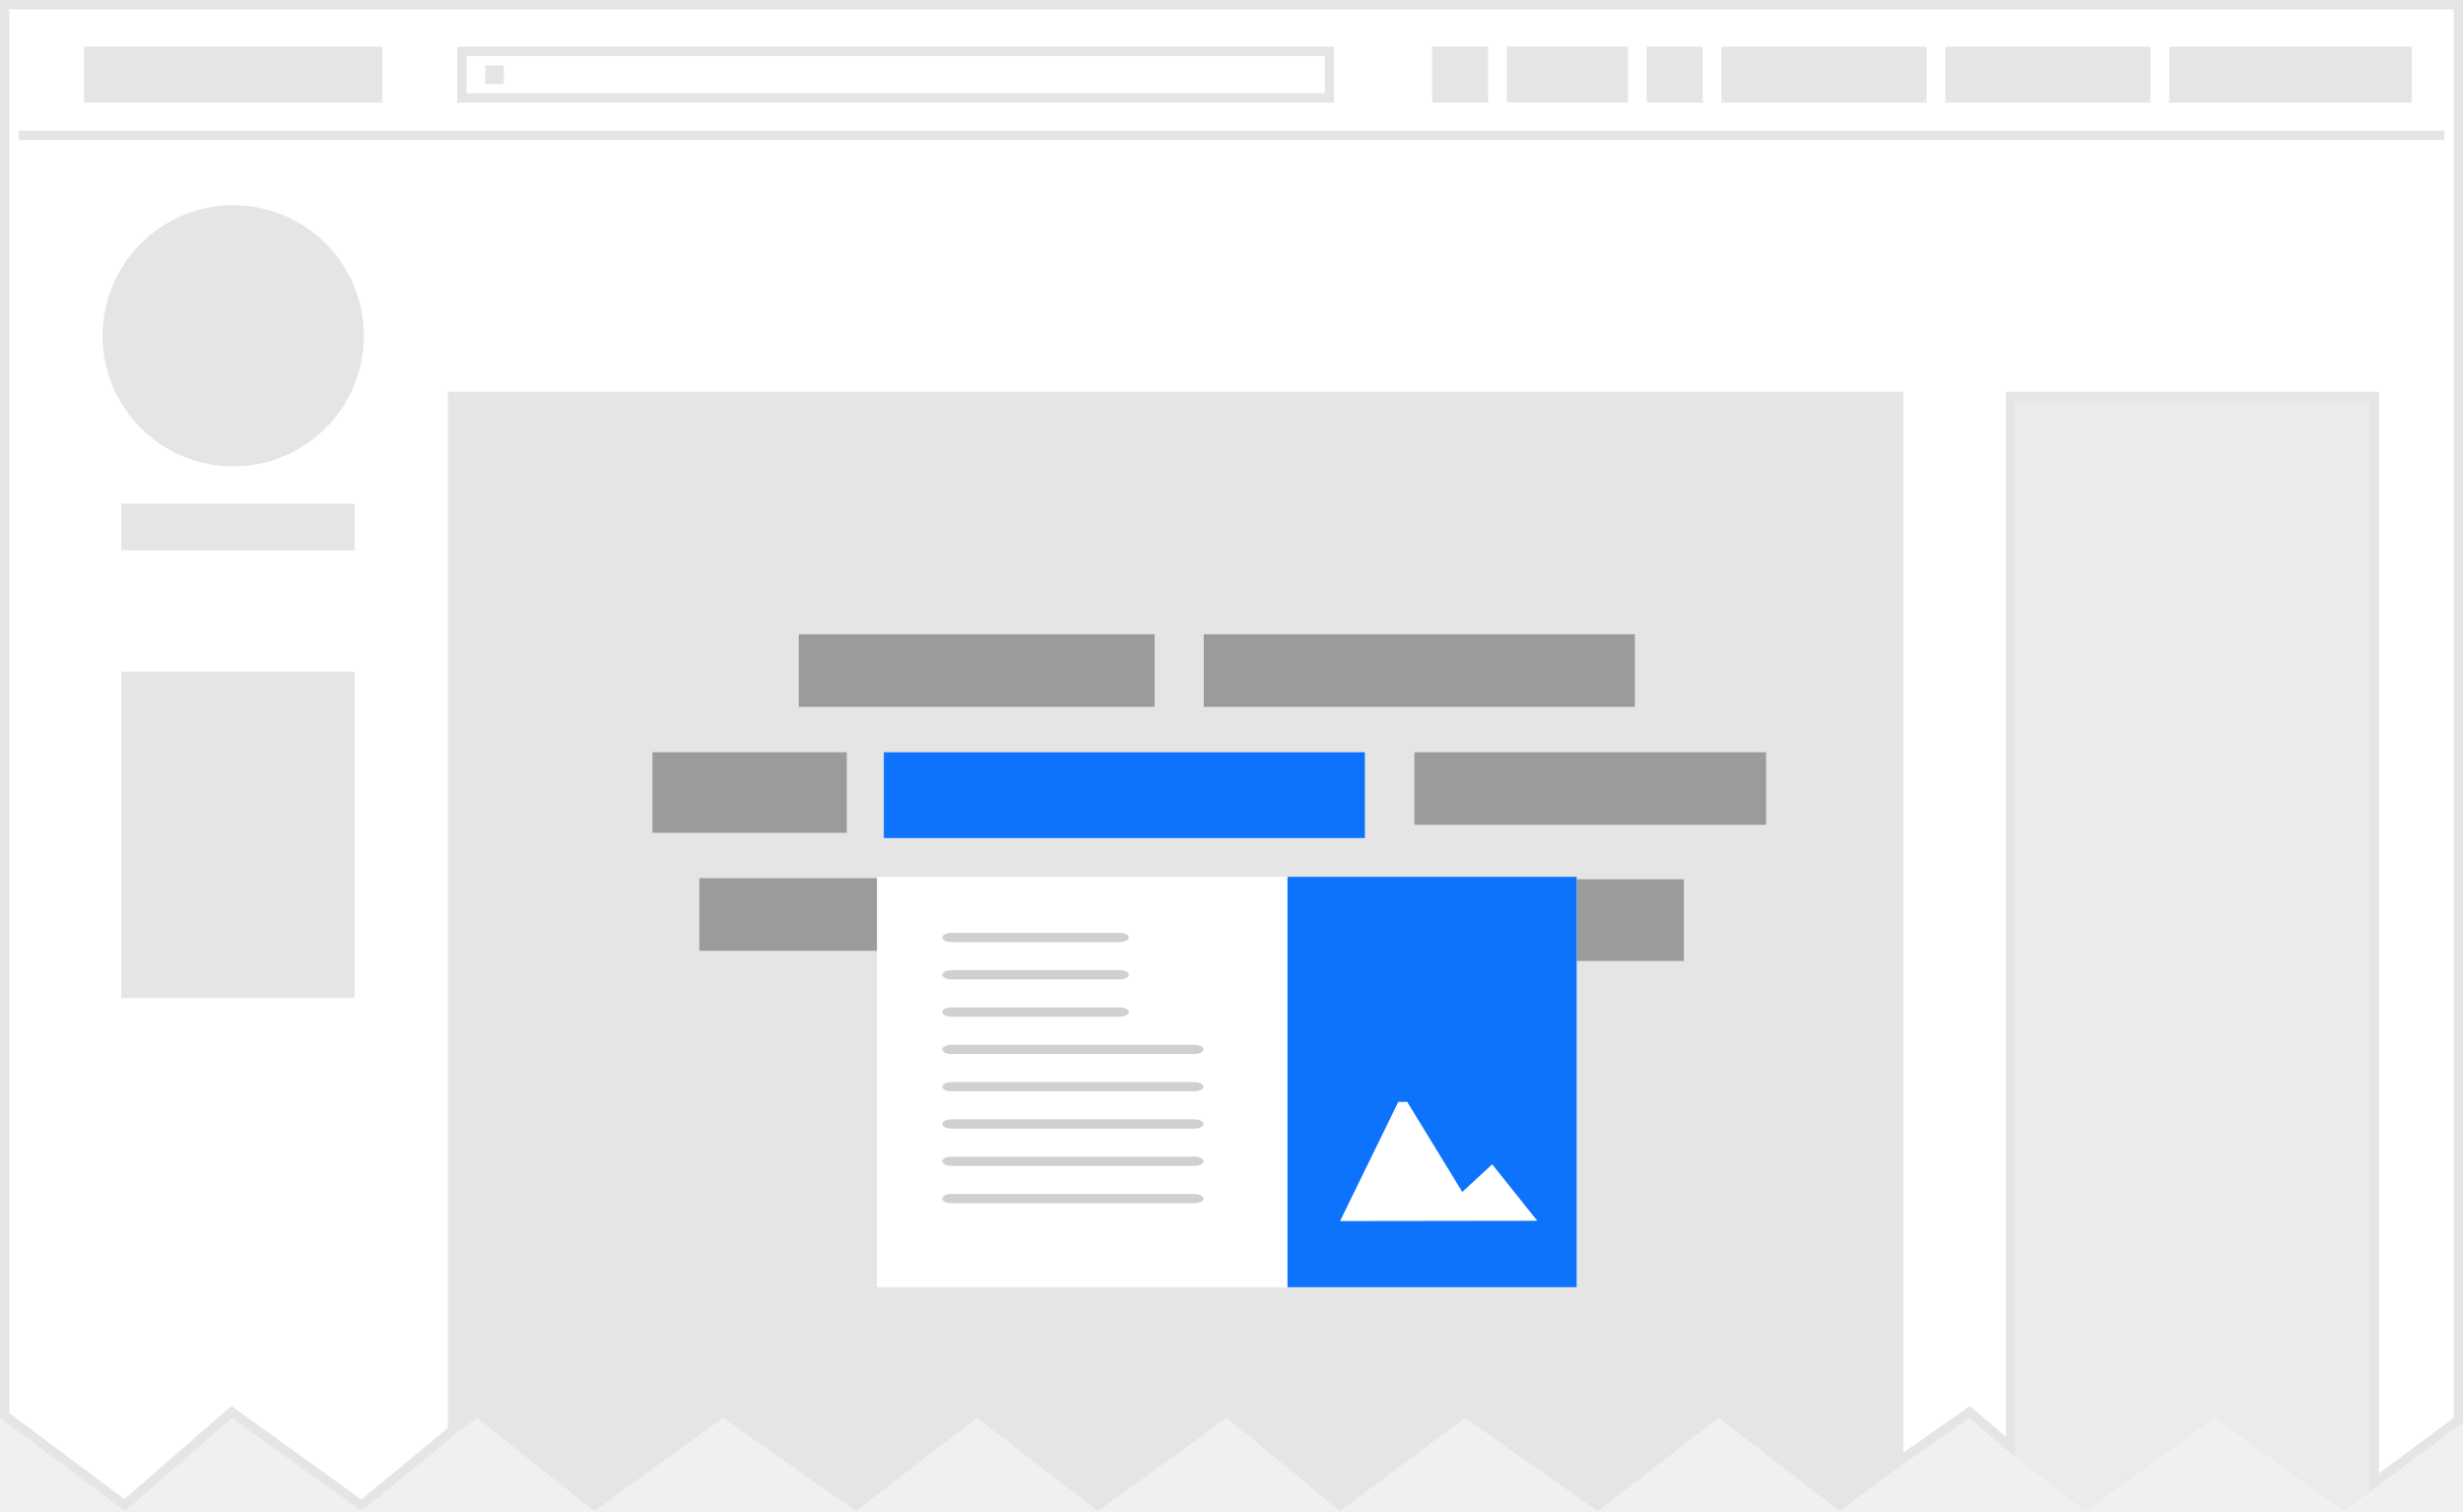
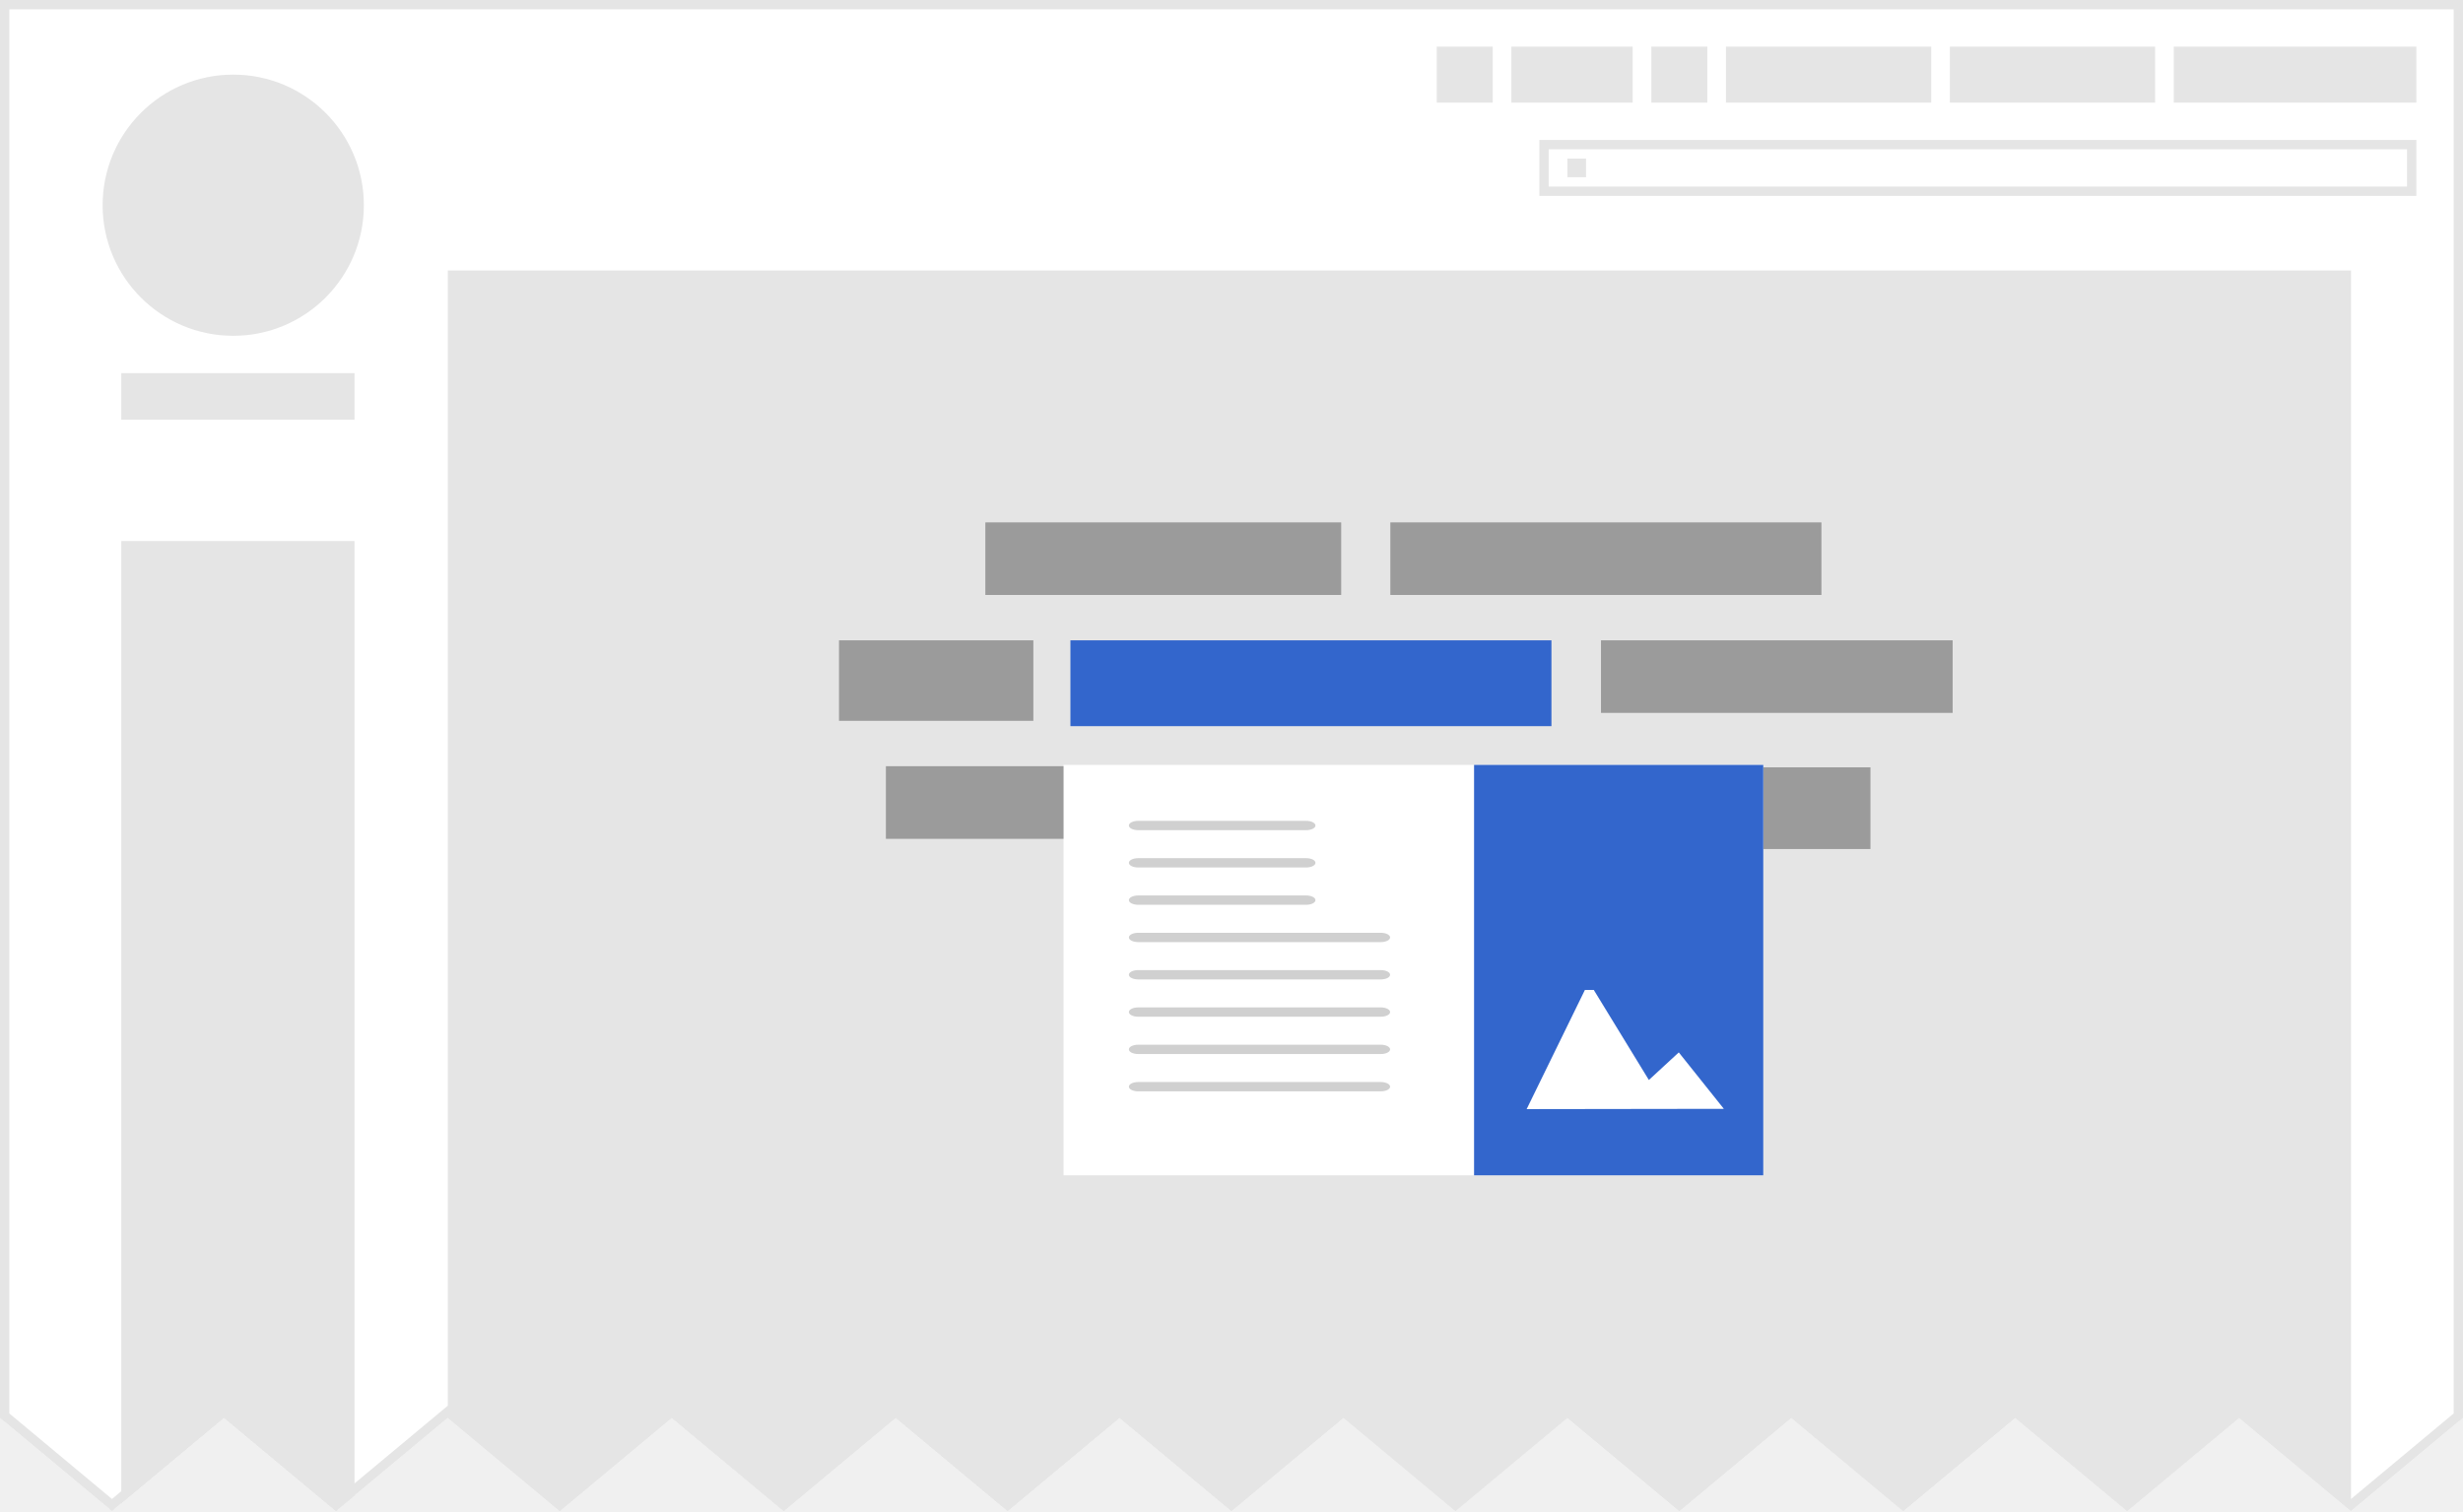
- <svg xmlns="http://www.w3.org/2000/svg" width="264" height="162">
-   <g transform="matrix(-1,0,0,1,264,0)">
-     <g fill="#e5e5e5">
-       <path d="M239.167 151.362l11.467 9.995 12.866-9.608v-151.249h-263v151.749l9 6.705v-116.454h39v112.6l4.393-3.731 7.607 5.33v-114.199h155v110.849l9.751 8.031 13.916-10.018z" fill="#fff" />
-       <path d="M1 1v150.998l8 5.96v-115.958h40v112.019l3.274-2.779.589-.499.633.44 6.504 4.557v-113.738h156v111.099l9.257 7.661 13.295-9.569.644-.465.598.521 10.864 9.47 12.342-9.218v-150.499h-262zm-1-1h264v152l-13.391 10-11.473-10-13.891 10-10.245-8.4v-110.6h-154v114.66l-8.078-5.66-4.922 4.18v-113.18h-38v116.95l-10-7.45v-152.5zm61 43h154v110.6l-2.145-1.6-12.555 10-13.809-10-14.229 10-12.972-10-12.973 10-13.811-10-12.136 10-13.391-10-14.229 10-12.972-10-12.974 10-5.804-4.34v-114.66z" />
-       <path d="M10 43h38v113.18l-7.551 5.82-13.811-10-13.891 10-2.747-2.05v-116.95z" opacity=".5" />
-       <path d="M262 14.5h-260" stroke="#e5e5e5" />
-       <path d="M31.49 5h-26v6h26v-6zm24 0h-22v6h22zm66.51 1v4h92v-4h-92zm-1-1h94v6h-94v-6zm-41.51 0h-22v6h22zm23 0h-13v6h13zm-15 0h-6v6h6zm23 0h-6v6h6zm144.51 0h-32v6h32zm-43 2h-2v2h2zm41 29c0-7.732-6.268-14-14-14s-14 6.268-14 14 6.268 14 14 14 14-6.268 14-14zm-27 71v-35h25v35h-25zm0-48v-5h25v5h-25z" />
+ <svg xmlns="http://www.w3.org/2000/svg" width="264" height="162" viewBox="0 0 264 162" id="svg2">
+   <defs id="defs78">
+     <clipPath id="jagged-edge">
+       <path id="path4183" d="M0 0v152l12 10 12-10 12 10 12-10 12 10 12-10 12 10 12-10 12 10 12-10 12 10 12-10 12 10 12-10 12 10 12-10 12 10 12-10 12 10 12-10 12 10 12-10V0z" />
+     </clipPath>
+   </defs>
+   <g id="screenshot" clip-path="url(#jagged-edge)">
+     <path fill="#fff" d="M263.5 162.25l-263-.5V.5h263z" id="background" />
+     <path fill="#e5e5e5" d="M252 162.496V29H48v133.496z" id="article" />
+     <path fill="#e5e5e5" d="M11 22c0-7.732 6.268-14 14-14s14 6.268 14 14-6.268 14-14 14-14-6.268-14-14z" id="logo" />
+     <path fill="#e5e5e5" d="M38 163.807V58H13v105.807h25z" id="sidebar" />
+     <g fill="#e5e5e5" id="personal-tools">
+       <path id="path4191" d="M233 5h26v6h-26V5zm-24 0h22v6h-22zm-24 0h22v6h-22zm-23 0h13v6h-13zm15 0h6v6h-6zm-23 0h6v6h-6z" />
    </g>
-     <g fill="#9b9b9b">
-       <path d="M140.244 68h38.141v7.782h-38.141v-7.782zm-56.732 35.02v-8.755h50.814v8.755h-50.814zm89.725-22.374h20.834v8.633h-20.834v-8.633zm-98.535 7.782v-7.782h37.695v7.782h-37.695zm88.645 5.716h25.698v7.782h-25.698v-7.782zm-74.58-26.144h46.207v7.782h-46.207v-7.782z" />
-       <path d="M169.265 80.646v9.201h-51.558v-9.201h51.558z" fill="#0e73fc" />
+     <g fill="#e5e5e5" id="search">
+       <path d="M258 16v4h-92v-4h92m1-1h-94v6h94v-6z" id="path5717" />
+       <path d="M168 17h2v2h-2z" id="icon" />
    </g>
-     <g>
-       <path d="M170 94h-75v44h75z" fill="#fff" />
-       <path d="M95 94h31v44h-31v-44zm18.167 24.129l-5.904 9.653-3.206-2.958-4.829 6.051 21.136.028-6.244-12.774h-.953z" fill="#0e73fc" />
-       <g transform="scale(-1 1)" fill="#d0d0d0">
-         <rect width="20" height="1" rx="1" x="-163" y="100" />
-         <rect width="20" height="1" rx="1" x="-163" y="104" />
-         <rect width="20" height="1" rx="1" x="-163" y="108" />
-         <rect width="28" height="1" rx="1" x="-163" y="112" />
-         <rect width="28" height="1" rx="1" x="-163" y="116" />
-         <rect width="28" height="1" rx="1" x="-163" y="120" />
-         <rect width="28" height="1" rx="1" x="-163" y="124" />
-         <rect width="28" height="1" rx="1" x="-163" y="128" />
+     <path fill="#e5e5e5" d="M38 45v-5H13v5h25z" id="sitename" />
+     <path fill="#e5e5e5" id="border" d="M0 0v162h264V0zm1 1h262v150.533l-11 9.166-12-10-12 10-12-10-12 10-12-10-12 10-12-10-12 10-12-10-12 10-12-10-12 10-12-10-12 10-12-10-12 10-12-10-12 10-12-10-12 10-11-9.168z" />
+     <g id="g18" fill="#9b9b9b">
+       <path id="path20" d="M140.244 68h38.14v7.782h-38.14V68zm-56.732 35.02v-8.755h50.814v8.755H83.512zm89.725-22.374h20.834v8.633h-20.833v-8.634zm-98.535 7.782v-7.782h37.695v7.782H74.702zm88.645 5.716h25.698v7.782h-25.698v-7.782zM88.767 68h46.207v7.782H88.767V68z" transform="matrix(-1 0 0 1 284 -12)" />
+       <path id="path22" d="M169.265 80.646v9.2h-51.558v-9.2h51.558z" fill="#36c" transform="matrix(-1 0 0 1 284 -12)" />
+     </g>
+     <g id="g24">
+       <path id="path26" d="M170 94H95v44h75z" fill="#fff" transform="matrix(-1 0 0 1 284 -12)" />
+       <path id="path28" d="M95 94h31v44H95V94zm18.167 24.13l-5.904 9.652-3.206-2.958-4.83 6.05 21.137.03-6.244-12.775h-.953z" fill="#36c" transform="matrix(-1 0 0 1 284 -12)" />
+       <g id="g30" transform="translate(284 -12)" fill="#d0d0d0">
+         <rect id="rect32" y="100" x="-163" rx="1" height="1" width="20" />
+         <rect id="rect34" y="104" x="-163" rx="1" height="1" width="20" />
+         <rect id="rect36" y="108" x="-163" rx="1" height="1" width="20" />
+         <rect id="rect38" y="112" x="-163" rx="1" height="1" width="28" />
+         <rect id="rect40" y="116" x="-163" rx="1" height="1" width="28" />
+         <rect id="rect42" y="120" x="-163" rx="1" height="1" width="28" />
+         <rect id="rect44" y="124" x="-163" rx="1" height="1" width="28" />
+         <rect id="rect46" y="128" x="-163" rx="1" height="1" width="28" />
      </g>
    </g>
  </g>
</svg>
